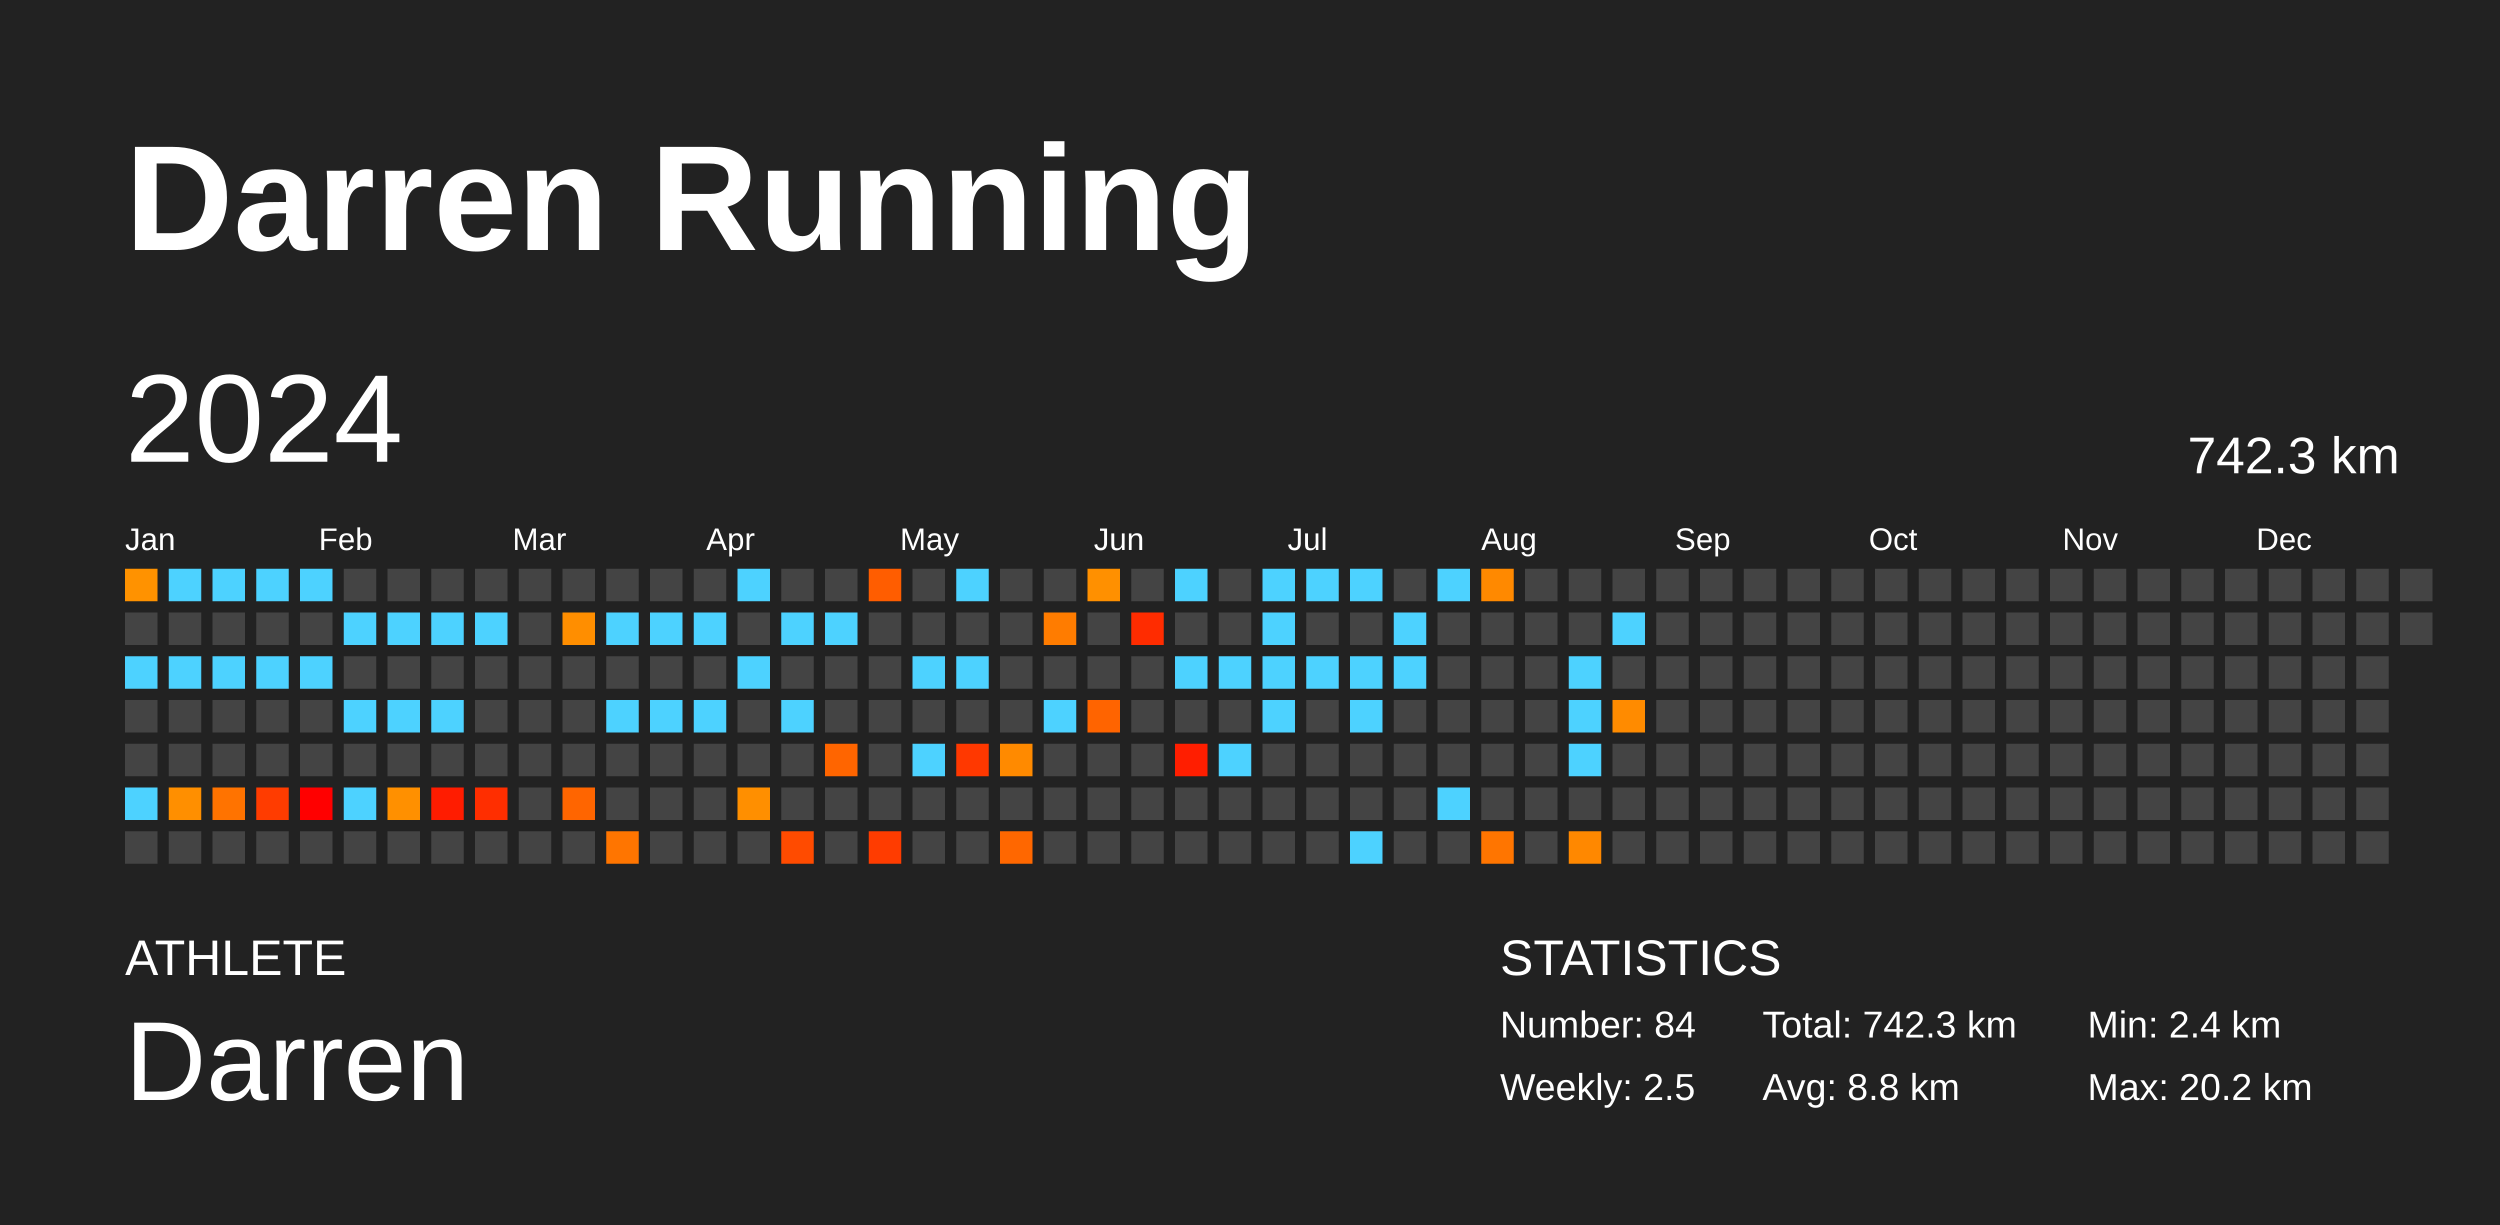
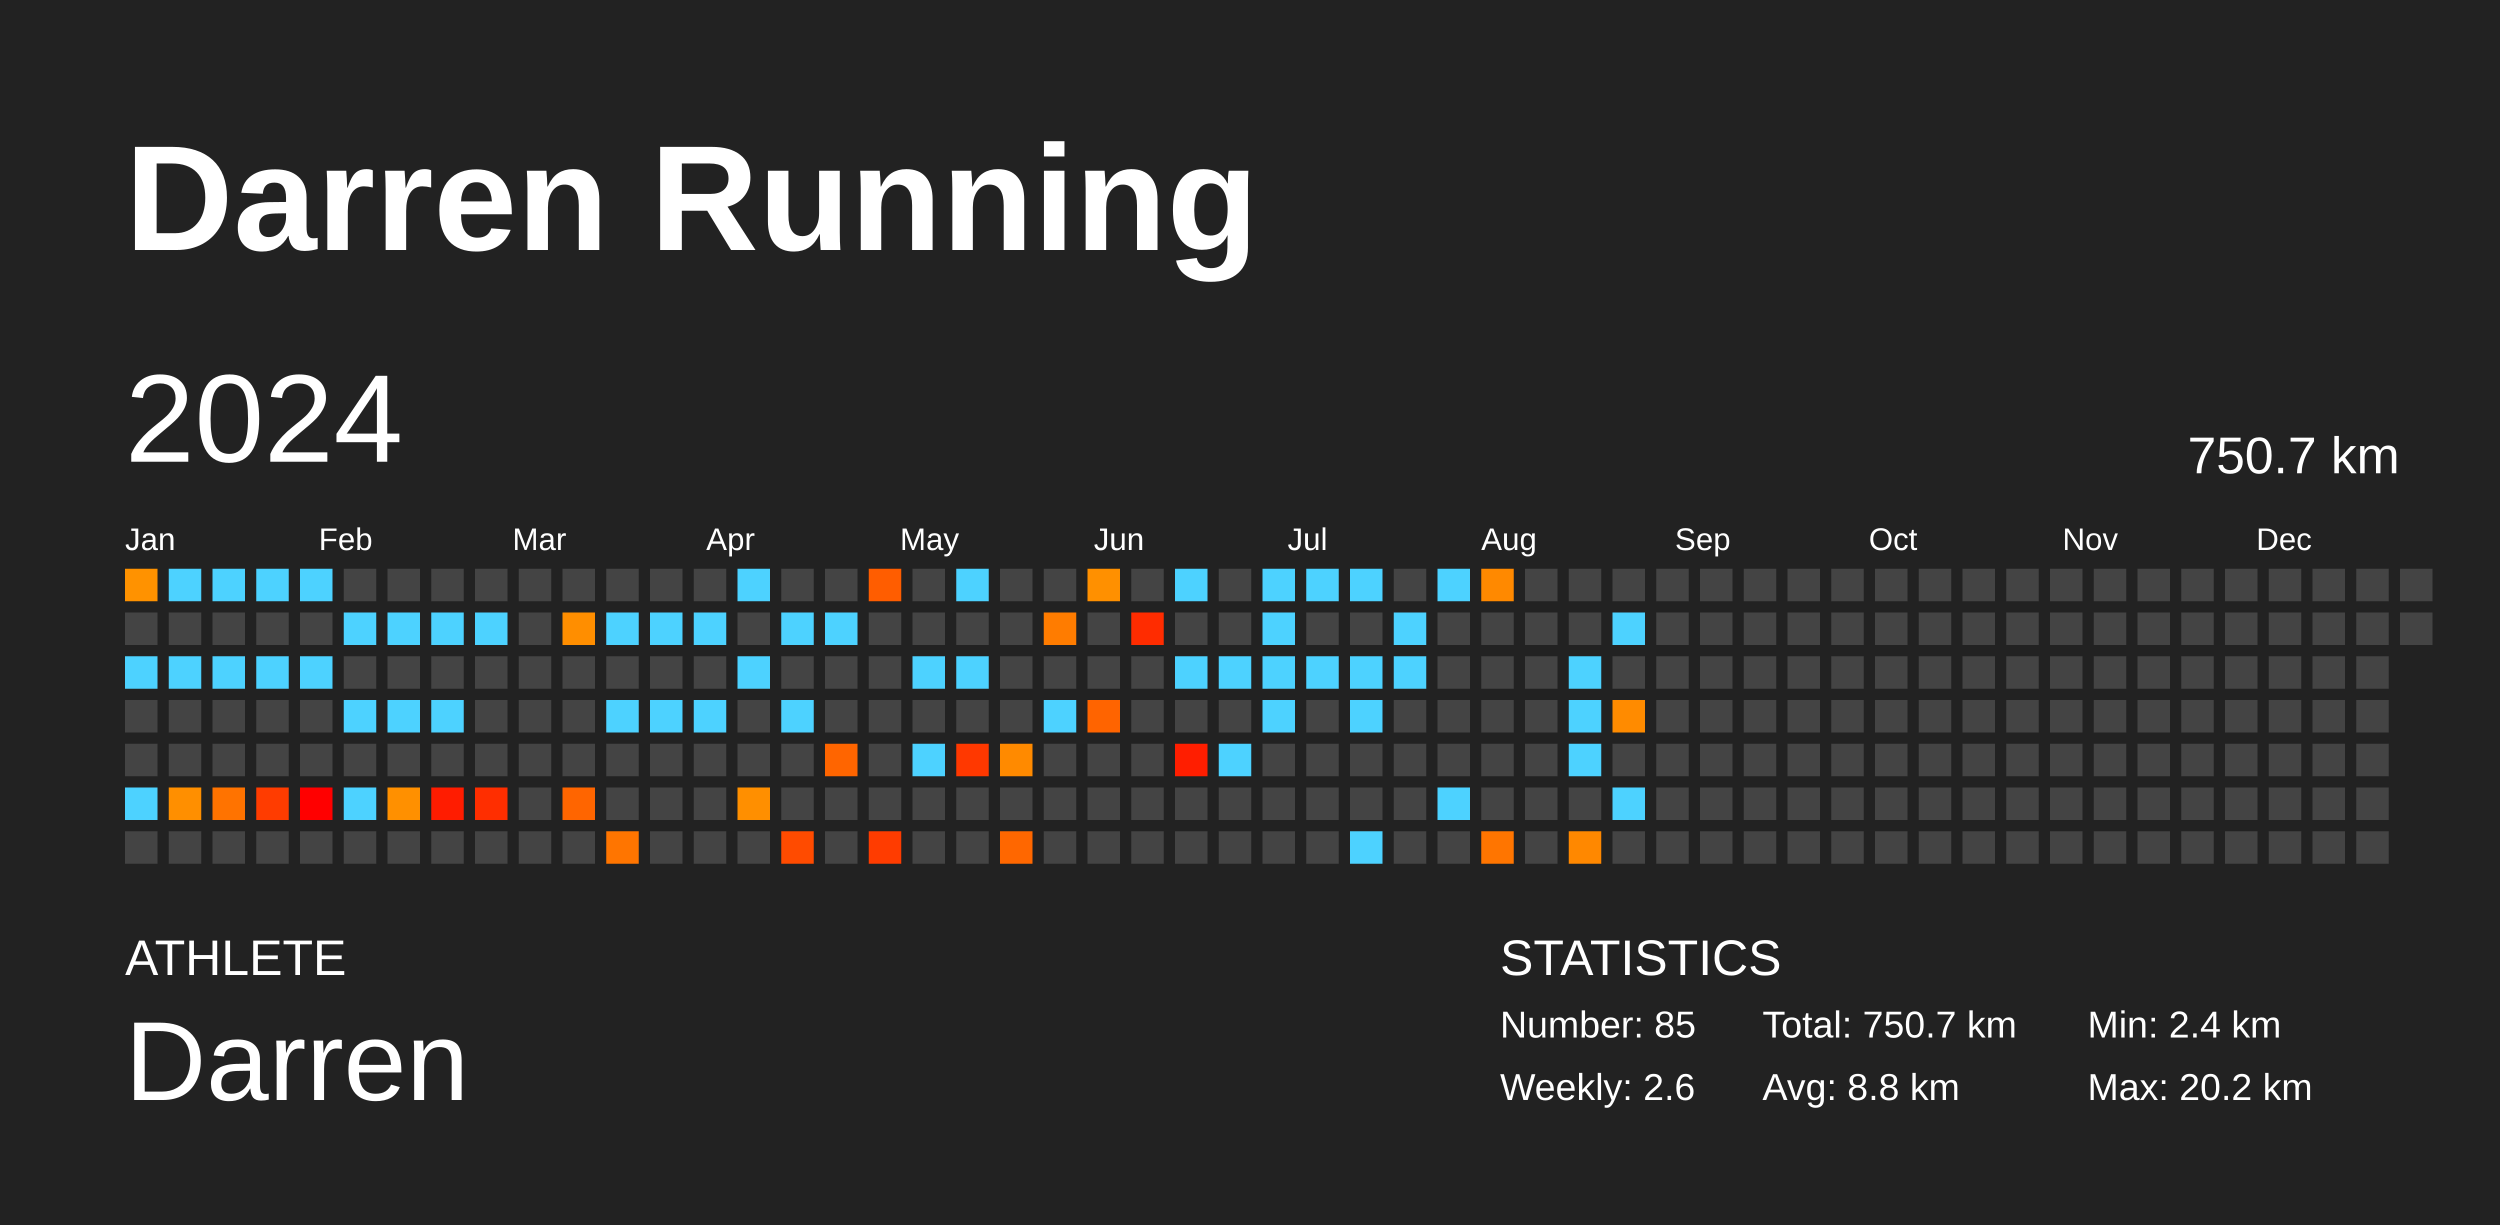
<svg xmlns="http://www.w3.org/2000/svg" baseProfile="full" height="98mm" version="1.1" viewBox="0,0,200,98" width="200mm">
  <defs />
  <rect fill="#222222" height="98" width="200" x="0" y="0" />
  <text fill="#FFFFFF" style="font-size:12px; font-family:Arial; font-weight:bold;" x="10" y="20">Darren Running</text>
  <text fill="#FFFFFF" style="font-size:4px; font-family:Arial" x="10" y="78">ATHLETE</text>
  <text fill="#FFFFFF" style="font-size:9px; font-family:Arial" x="10" y="88">Darren</text>
  <text fill="#FFFFFF" style="font-size:4px; font-family:Arial" x="120" y="78">STATISTICS</text>
-   <text fill="#FFFFFF" style="font-size:3px; font-family:Arial" x="120" y="83">Number: 84</text>
-   <text fill="#FFFFFF" style="font-size:3px; font-family:Arial" x="120" y="88">Weekly: 2.5</text>
-   <text fill="#FFFFFF" style="font-size:3px; font-family:Arial" x="141" y="83">Total: 742.3 km</text>
+   <text fill="#FFFFFF" style="font-size:3px; font-family:Arial" x="120" y="83">Number: 85</text>
+   <text fill="#FFFFFF" style="font-size:3px; font-family:Arial" x="120" y="88">Weekly: 2.6</text>
+   <text fill="#FFFFFF" style="font-size:3px; font-family:Arial" x="141" y="83">Total: 750.7 km</text>
  <text fill="#FFFFFF" style="font-size:3px; font-family:Arial" x="141" y="88">Avg: 8.8 km</text>
  <text fill="#FFFFFF" style="font-size:3px; font-family:Arial" x="167" y="83">Min: 2.4 km</text>
  <text fill="#FFFFFF" style="font-size:3px; font-family:Arial" x="167" y="88">Max: 20.2 km</text>
  <text dominant-baseline="hanging" fill="#FFFFFF" style="font-size:10.0px; font-family:Arial;" x="10" y="30">2024</text>
-   <text dominant-baseline="hanging" fill="#FFFFFF" style="font-size:4.125px; font-family:Arial;" x="175" y="35">742.3 km</text>
+   <text dominant-baseline="hanging" fill="#FFFFFF" style="font-size:4.125px; font-family:Arial;" x="175" y="35">750.7 km</text>
  <text fill="#FFFFFF" style="font-size:2.5px; font-family:Arial" x="10.0" y="44">Jan</text>
  <text fill="#FFFFFF" style="font-size:2.5px; font-family:Arial" x="25.5" y="44">Feb</text>
  <text fill="#FFFFFF" style="font-size:2.5px; font-family:Arial" x="41.0" y="44">Mar</text>
  <text fill="#FFFFFF" style="font-size:2.5px; font-family:Arial" x="56.5" y="44">Apr</text>
  <text fill="#FFFFFF" style="font-size:2.5px; font-family:Arial" x="72.0" y="44">May</text>
  <text fill="#FFFFFF" style="font-size:2.5px; font-family:Arial" x="87.5" y="44">Jun</text>
  <text fill="#FFFFFF" style="font-size:2.5px; font-family:Arial" x="103.0" y="44">Jul</text>
  <text fill="#FFFFFF" style="font-size:2.5px; font-family:Arial" x="118.5" y="44">Aug</text>
  <text fill="#FFFFFF" style="font-size:2.5px; font-family:Arial" x="134.0" y="44">Sep</text>
  <text fill="#FFFFFF" style="font-size:2.5px; font-family:Arial" x="149.5" y="44">Oct</text>
  <text fill="#FFFFFF" style="font-size:2.5px; font-family:Arial" x="165.0" y="44">Nov</text>
  <text fill="#FFFFFF" style="font-size:2.5px; font-family:Arial" x="180.5" y="44">Dec</text>
  <rect fill="#ff9200" height="2.6" width="2.6" x="10.0" y="45.5" />
  <rect fill="#444444" height="2.6" width="2.6" x="10.0" y="49.0" />
  <rect fill="#4dd2ff" height="2.6" width="2.6" x="10.0" y="52.5" />
  <rect fill="#444444" height="2.6" width="2.6" x="10.0" y="56.0" />
  <rect fill="#444444" height="2.6" width="2.6" x="10.0" y="59.5" />
  <rect fill="#4dd2ff" height="2.6" width="2.6" x="10.0" y="63.0" />
  <rect fill="#444444" height="2.6" width="2.6" x="10.0" y="66.5" />
  <rect fill="#4dd2ff" height="2.6" width="2.6" x="13.5" y="45.5" />
  <rect fill="#444444" height="2.6" width="2.6" x="13.5" y="49.0" />
  <rect fill="#4dd2ff" height="2.6" width="2.6" x="13.5" y="52.5" />
  <rect fill="#444444" height="2.6" width="2.6" x="13.5" y="56.0" />
  <rect fill="#444444" height="2.6" width="2.6" x="13.5" y="59.5" />
  <rect fill="#ff8f00" height="2.6" width="2.6" x="13.5" y="63.0" />
  <rect fill="#444444" height="2.6" width="2.6" x="13.5" y="66.5" />
  <rect fill="#4dd2ff" height="2.6" width="2.6" x="17.0" y="45.5" />
  <rect fill="#444444" height="2.6" width="2.6" x="17.0" y="49.0" />
  <rect fill="#4dd2ff" height="2.6" width="2.6" x="17.0" y="52.5" />
  <rect fill="#444444" height="2.6" width="2.6" x="17.0" y="56.0" />
  <rect fill="#444444" height="2.6" width="2.6" x="17.0" y="59.5" />
  <rect fill="#ff7300" height="2.6" width="2.6" x="17.0" y="63.0" />
  <rect fill="#444444" height="2.6" width="2.6" x="17.0" y="66.5" />
  <rect fill="#4dd2ff" height="2.6" width="2.6" x="20.5" y="45.5" />
  <rect fill="#444444" height="2.6" width="2.6" x="20.5" y="49.0" />
  <rect fill="#4dd2ff" height="2.6" width="2.6" x="20.5" y="52.5" />
  <rect fill="#444444" height="2.6" width="2.6" x="20.5" y="56.0" />
  <rect fill="#444444" height="2.6" width="2.6" x="20.5" y="59.5" />
  <rect fill="#ff3c00" height="2.6" width="2.6" x="20.5" y="63.0" />
  <rect fill="#444444" height="2.6" width="2.6" x="20.5" y="66.5" />
  <rect fill="#4dd2ff" height="2.6" width="2.6" x="24.0" y="45.5" />
  <rect fill="#444444" height="2.6" width="2.6" x="24.0" y="49.0" />
  <rect fill="#4dd2ff" height="2.6" width="2.6" x="24.0" y="52.5" />
  <rect fill="#444444" height="2.6" width="2.6" x="24.0" y="56.0" />
  <rect fill="#444444" height="2.6" width="2.6" x="24.0" y="59.5" />
  <rect fill="red" height="2.6" width="2.6" x="24.0" y="63.0" />
  <rect fill="#444444" height="2.6" width="2.6" x="24.0" y="66.5" />
  <rect fill="#444444" height="2.6" width="2.6" x="27.5" y="45.5" />
  <rect fill="#4dd2ff" height="2.6" width="2.6" x="27.5" y="49.0" />
  <rect fill="#444444" height="2.6" width="2.6" x="27.5" y="52.5" />
  <rect fill="#4dd2ff" height="2.6" width="2.6" x="27.5" y="56.0" />
  <rect fill="#444444" height="2.6" width="2.6" x="27.5" y="59.5" />
  <rect fill="#4dd2ff" height="2.6" width="2.6" x="27.5" y="63.0" />
  <rect fill="#444444" height="2.6" width="2.6" x="27.5" y="66.5" />
  <rect fill="#444444" height="2.6" width="2.6" x="31.0" y="45.5" />
  <rect fill="#4dd2ff" height="2.6" width="2.6" x="31.0" y="49.0" />
  <rect fill="#444444" height="2.6" width="2.6" x="31.0" y="52.5" />
  <rect fill="#4dd2ff" height="2.6" width="2.6" x="31.0" y="56.0" />
  <rect fill="#444444" height="2.6" width="2.6" x="31.0" y="59.5" />
  <rect fill="#ff9000" height="2.6" width="2.6" x="31.0" y="63.0" />
  <rect fill="#444444" height="2.6" width="2.6" x="31.0" y="66.5" />
  <rect fill="#444444" height="2.6" width="2.6" x="34.5" y="45.5" />
  <rect fill="#4dd2ff" height="2.6" width="2.6" x="34.5" y="49.0" />
  <rect fill="#444444" height="2.6" width="2.6" x="34.5" y="52.5" />
  <rect fill="#4dd2ff" height="2.6" width="2.6" x="34.5" y="56.0" />
  <rect fill="#444444" height="2.6" width="2.6" x="34.5" y="59.5" />
  <rect fill="#ff1c00" height="2.6" width="2.6" x="34.5" y="63.0" />
  <rect fill="#444444" height="2.6" width="2.6" x="34.5" y="66.5" />
  <rect fill="#444444" height="2.6" width="2.6" x="38.0" y="45.5" />
  <rect fill="#4dd2ff" height="2.6" width="2.6" x="38.0" y="49.0" />
  <rect fill="#444444" height="2.6" width="2.6" x="38.0" y="52.5" />
  <rect fill="#444444" height="2.6" width="2.6" x="38.0" y="56.0" />
  <rect fill="#444444" height="2.6" width="2.6" x="38.0" y="59.5" />
  <rect fill="#ff2e00" height="2.6" width="2.6" x="38.0" y="63.0" />
  <rect fill="#444444" height="2.6" width="2.6" x="38.0" y="66.5" />
  <rect fill="#444444" height="2.6" width="2.6" x="41.5" y="45.5" />
  <rect fill="#444444" height="2.6" width="2.6" x="41.5" y="49.0" />
  <rect fill="#444444" height="2.6" width="2.6" x="41.5" y="52.5" />
  <rect fill="#444444" height="2.6" width="2.6" x="41.5" y="56.0" />
  <rect fill="#444444" height="2.6" width="2.6" x="41.5" y="59.5" />
  <rect fill="#444444" height="2.6" width="2.6" x="41.5" y="63.0" />
  <rect fill="#444444" height="2.6" width="2.6" x="41.5" y="66.5" />
  <rect fill="#444444" height="2.6" width="2.6" x="45.0" y="45.5" />
  <rect fill="#ff8e00" height="2.6" width="2.6" x="45.0" y="49.0" />
  <rect fill="#444444" height="2.6" width="2.6" x="45.0" y="52.5" />
  <rect fill="#444444" height="2.6" width="2.6" x="45.0" y="56.0" />
  <rect fill="#444444" height="2.6" width="2.6" x="45.0" y="59.5" />
  <rect fill="#ff6500" height="2.6" width="2.6" x="45.0" y="63.0" />
  <rect fill="#444444" height="2.6" width="2.6" x="45.0" y="66.5" />
  <rect fill="#444444" height="2.6" width="2.6" x="48.5" y="45.5" />
  <rect fill="#4dd2ff" height="2.6" width="2.6" x="48.5" y="49.0" />
  <rect fill="#444444" height="2.6" width="2.6" x="48.5" y="52.5" />
  <rect fill="#4dd2ff" height="2.6" width="2.6" x="48.5" y="56.0" />
  <rect fill="#444444" height="2.6" width="2.6" x="48.5" y="59.5" />
  <rect fill="#444444" height="2.6" width="2.6" x="48.5" y="63.0" />
  <rect fill="#ff7500" height="2.6" width="2.6" x="48.5" y="66.5" />
  <rect fill="#444444" height="2.6" width="2.6" x="52.0" y="45.5" />
  <rect fill="#4dd2ff" height="2.6" width="2.6" x="52.0" y="49.0" />
  <rect fill="#444444" height="2.6" width="2.6" x="52.0" y="52.5" />
  <rect fill="#4dd2ff" height="2.6" width="2.6" x="52.0" y="56.0" />
  <rect fill="#444444" height="2.6" width="2.6" x="52.0" y="59.5" />
  <rect fill="#444444" height="2.6" width="2.6" x="52.0" y="63.0" />
  <rect fill="#444444" height="2.6" width="2.6" x="52.0" y="66.5" />
  <rect fill="#444444" height="2.6" width="2.6" x="55.5" y="45.5" />
  <rect fill="#4dd2ff" height="2.6" width="2.6" x="55.5" y="49.0" />
  <rect fill="#444444" height="2.6" width="2.6" x="55.5" y="52.5" />
  <rect fill="#4dd2ff" height="2.6" width="2.6" x="55.5" y="56.0" />
  <rect fill="#444444" height="2.6" width="2.6" x="55.5" y="59.5" />
  <rect fill="#444444" height="2.6" width="2.6" x="55.5" y="63.0" />
  <rect fill="#444444" height="2.6" width="2.6" x="55.5" y="66.5" />
  <rect fill="#4dd2ff" height="2.6" width="2.6" x="59.0" y="45.5" />
  <rect fill="#444444" height="2.6" width="2.6" x="59.0" y="49.0" />
  <rect fill="#4dd2ff" height="2.6" width="2.6" x="59.0" y="52.5" />
  <rect fill="#444444" height="2.6" width="2.6" x="59.0" y="56.0" />
  <rect fill="#444444" height="2.6" width="2.6" x="59.0" y="59.5" />
  <rect fill="#ff8f00" height="2.6" width="2.6" x="59.0" y="63.0" />
  <rect fill="#444444" height="2.6" width="2.6" x="59.0" y="66.5" />
  <rect fill="#444444" height="2.6" width="2.6" x="62.5" y="45.5" />
  <rect fill="#4dd2ff" height="2.6" width="2.6" x="62.5" y="49.0" />
  <rect fill="#444444" height="2.6" width="2.6" x="62.5" y="52.5" />
  <rect fill="#4dd2ff" height="2.6" width="2.6" x="62.5" y="56.0" />
  <rect fill="#444444" height="2.6" width="2.6" x="62.5" y="59.5" />
  <rect fill="#444444" height="2.6" width="2.6" x="62.5" y="63.0" />
  <rect fill="#ff4b00" height="2.6" width="2.6" x="62.5" y="66.5" />
  <rect fill="#444444" height="2.6" width="2.6" x="66.0" y="45.5" />
  <rect fill="#4dd2ff" height="2.6" width="2.6" x="66.0" y="49.0" />
  <rect fill="#444444" height="2.6" width="2.6" x="66.0" y="52.5" />
  <rect fill="#444444" height="2.6" width="2.6" x="66.0" y="56.0" />
  <rect fill="#ff6500" height="2.6" width="2.6" x="66.0" y="59.5" />
  <rect fill="#444444" height="2.6" width="2.6" x="66.0" y="63.0" />
  <rect fill="#444444" height="2.6" width="2.6" x="66.0" y="66.5" />
  <rect fill="#ff5d00" height="2.6" width="2.6" x="69.5" y="45.5" />
  <rect fill="#444444" height="2.6" width="2.6" x="69.5" y="49.0" />
  <rect fill="#444444" height="2.6" width="2.6" x="69.5" y="52.5" />
  <rect fill="#444444" height="2.6" width="2.6" x="69.5" y="56.0" />
  <rect fill="#444444" height="2.6" width="2.6" x="69.5" y="59.5" />
  <rect fill="#444444" height="2.6" width="2.6" x="69.5" y="63.0" />
  <rect fill="#ff3c00" height="2.6" width="2.6" x="69.5" y="66.5" />
  <rect fill="#444444" height="2.6" width="2.6" x="73.0" y="45.5" />
  <rect fill="#444444" height="2.6" width="2.6" x="73.0" y="49.0" />
  <rect fill="#4dd2ff" height="2.6" width="2.6" x="73.0" y="52.5" />
  <rect fill="#444444" height="2.6" width="2.6" x="73.0" y="56.0" />
  <rect fill="#4dd2ff" height="2.6" width="2.6" x="73.0" y="59.5" />
  <rect fill="#444444" height="2.6" width="2.6" x="73.0" y="63.0" />
  <rect fill="#444444" height="2.6" width="2.6" x="73.0" y="66.5" />
  <rect fill="#4dd2ff" height="2.6" width="2.6" x="76.5" y="45.5" />
  <rect fill="#444444" height="2.6" width="2.6" x="76.5" y="49.0" />
  <rect fill="#4dd2ff" height="2.6" width="2.6" x="76.5" y="52.5" />
  <rect fill="#444444" height="2.6" width="2.6" x="76.5" y="56.0" />
  <rect fill="#ff3800" height="2.6" width="2.6" x="76.5" y="59.5" />
  <rect fill="#444444" height="2.6" width="2.6" x="76.5" y="63.0" />
  <rect fill="#444444" height="2.6" width="2.6" x="76.5" y="66.5" />
  <rect fill="#444444" height="2.6" width="2.6" x="80.0" y="45.5" />
  <rect fill="#444444" height="2.6" width="2.6" x="80.0" y="49.0" />
  <rect fill="#444444" height="2.6" width="2.6" x="80.0" y="52.5" />
  <rect fill="#444444" height="2.6" width="2.6" x="80.0" y="56.0" />
  <rect fill="#ff8a00" height="2.6" width="2.6" x="80.0" y="59.5" />
  <rect fill="#444444" height="2.6" width="2.6" x="80.0" y="63.0" />
  <rect fill="#ff6700" height="2.6" width="2.6" x="80.0" y="66.5" />
  <rect fill="#444444" height="2.6" width="2.6" x="83.5" y="45.5" />
  <rect fill="#ff7c00" height="2.6" width="2.6" x="83.5" y="49.0" />
  <rect fill="#444444" height="2.6" width="2.6" x="83.5" y="52.5" />
  <rect fill="#4dd2ff" height="2.6" width="2.6" x="83.5" y="56.0" />
  <rect fill="#444444" height="2.6" width="2.6" x="83.5" y="59.5" />
  <rect fill="#444444" height="2.6" width="2.6" x="83.5" y="63.0" />
  <rect fill="#444444" height="2.6" width="2.6" x="83.5" y="66.5" />
  <rect fill="#ff9000" height="2.6" width="2.6" x="87.0" y="45.5" />
  <rect fill="#444444" height="2.6" width="2.6" x="87.0" y="49.0" />
  <rect fill="#444444" height="2.6" width="2.6" x="87.0" y="52.5" />
  <rect fill="#ff6400" height="2.6" width="2.6" x="87.0" y="56.0" />
  <rect fill="#444444" height="2.6" width="2.6" x="87.0" y="59.5" />
  <rect fill="#444444" height="2.6" width="2.6" x="87.0" y="63.0" />
  <rect fill="#444444" height="2.6" width="2.6" x="87.0" y="66.5" />
  <rect fill="#444444" height="2.6" width="2.6" x="90.5" y="45.5" />
  <rect fill="#ff2c00" height="2.6" width="2.6" x="90.5" y="49.0" />
  <rect fill="#444444" height="2.6" width="2.6" x="90.5" y="52.5" />
  <rect fill="#444444" height="2.6" width="2.6" x="90.5" y="56.0" />
  <rect fill="#444444" height="2.6" width="2.6" x="90.5" y="59.5" />
  <rect fill="#444444" height="2.6" width="2.6" x="90.5" y="63.0" />
  <rect fill="#444444" height="2.6" width="2.6" x="90.5" y="66.5" />
  <rect fill="#4dd2ff" height="2.6" width="2.6" x="94.0" y="45.5" />
  <rect fill="#444444" height="2.6" width="2.6" x="94.0" y="49.0" />
  <rect fill="#4dd2ff" height="2.6" width="2.6" x="94.0" y="52.5" />
  <rect fill="#444444" height="2.6" width="2.6" x="94.0" y="56.0" />
  <rect fill="#ff1e00" height="2.6" width="2.6" x="94.0" y="59.5" />
  <rect fill="#444444" height="2.6" width="2.6" x="94.0" y="63.0" />
  <rect fill="#444444" height="2.6" width="2.6" x="94.0" y="66.5" />
  <rect fill="#444444" height="2.6" width="2.6" x="97.5" y="45.5" />
  <rect fill="#444444" height="2.6" width="2.6" x="97.5" y="49.0" />
  <rect fill="#4dd2ff" height="2.6" width="2.6" x="97.5" y="52.5" />
  <rect fill="#444444" height="2.6" width="2.6" x="97.5" y="56.0" />
  <rect fill="#4dd2ff" height="2.6" width="2.6" x="97.5" y="59.5" />
  <rect fill="#444444" height="2.6" width="2.6" x="97.5" y="63.0" />
  <rect fill="#444444" height="2.6" width="2.6" x="97.5" y="66.5" />
  <rect fill="#4dd2ff" height="2.6" width="2.6" x="101.0" y="45.5" />
  <rect fill="#4dd2ff" height="2.6" width="2.6" x="101.0" y="49.0" />
  <rect fill="#4dd2ff" height="2.6" width="2.6" x="101.0" y="52.5" />
  <rect fill="#4dd2ff" height="2.6" width="2.6" x="101.0" y="56.0" />
  <rect fill="#444444" height="2.6" width="2.6" x="101.0" y="59.5" />
  <rect fill="#444444" height="2.6" width="2.6" x="101.0" y="63.0" />
  <rect fill="#444444" height="2.6" width="2.6" x="101.0" y="66.5" />
  <rect fill="#4dd2ff" height="2.6" width="2.6" x="104.5" y="45.5" />
  <rect fill="#444444" height="2.6" width="2.6" x="104.5" y="49.0" />
  <rect fill="#4dd2ff" height="2.6" width="2.6" x="104.5" y="52.5" />
  <rect fill="#444444" height="2.6" width="2.6" x="104.5" y="56.0" />
  <rect fill="#444444" height="2.6" width="2.6" x="104.5" y="59.5" />
  <rect fill="#444444" height="2.6" width="2.6" x="104.5" y="63.0" />
  <rect fill="#444444" height="2.6" width="2.6" x="104.5" y="66.5" />
  <rect fill="#4dd2ff" height="2.6" width="2.6" x="108.0" y="45.5" />
  <rect fill="#444444" height="2.6" width="2.6" x="108.0" y="49.0" />
  <rect fill="#4dd2ff" height="2.6" width="2.6" x="108.0" y="52.5" />
  <rect fill="#4dd2ff" height="2.6" width="2.6" x="108.0" y="56.0" />
  <rect fill="#444444" height="2.6" width="2.6" x="108.0" y="59.5" />
  <rect fill="#444444" height="2.6" width="2.6" x="108.0" y="63.0" />
  <rect fill="#4dd2ff" height="2.6" width="2.6" x="108.0" y="66.5" />
  <rect fill="#444444" height="2.6" width="2.6" x="111.5" y="45.5" />
  <rect fill="#4dd2ff" height="2.6" width="2.6" x="111.5" y="49.0" />
  <rect fill="#4dd2ff" height="2.6" width="2.6" x="111.5" y="52.5" />
  <rect fill="#444444" height="2.6" width="2.6" x="111.5" y="56.0" />
  <rect fill="#444444" height="2.6" width="2.6" x="111.5" y="59.5" />
  <rect fill="#444444" height="2.6" width="2.6" x="111.5" y="63.0" />
  <rect fill="#444444" height="2.6" width="2.6" x="111.5" y="66.5" />
  <rect fill="#4dd2ff" height="2.6" width="2.6" x="115.0" y="45.5" />
  <rect fill="#444444" height="2.6" width="2.6" x="115.0" y="49.0" />
  <rect fill="#444444" height="2.6" width="2.6" x="115.0" y="52.5" />
  <rect fill="#444444" height="2.6" width="2.6" x="115.0" y="56.0" />
  <rect fill="#444444" height="2.6" width="2.6" x="115.0" y="59.5" />
  <rect fill="#4dd2ff" height="2.6" width="2.6" x="115.0" y="63.0" />
  <rect fill="#444444" height="2.6" width="2.6" x="115.0" y="66.5" />
  <rect fill="#ff8900" height="2.6" width="2.6" x="118.5" y="45.5" />
  <rect fill="#444444" height="2.6" width="2.6" x="118.5" y="49.0" />
  <rect fill="#444444" height="2.6" width="2.6" x="118.5" y="52.5" />
  <rect fill="#444444" height="2.6" width="2.6" x="118.5" y="56.0" />
  <rect fill="#444444" height="2.6" width="2.6" x="118.5" y="59.5" />
  <rect fill="#444444" height="2.6" width="2.6" x="118.5" y="63.0" />
  <rect fill="#ff7500" height="2.6" width="2.6" x="118.5" y="66.5" />
  <rect fill="#444444" height="2.6" width="2.6" x="122.0" y="45.5" />
  <rect fill="#444444" height="2.6" width="2.6" x="122.0" y="49.0" />
  <rect fill="#444444" height="2.6" width="2.6" x="122.0" y="52.5" />
  <rect fill="#444444" height="2.6" width="2.6" x="122.0" y="56.0" />
  <rect fill="#444444" height="2.6" width="2.6" x="122.0" y="59.5" />
  <rect fill="#444444" height="2.6" width="2.6" x="122.0" y="63.0" />
  <rect fill="#444444" height="2.6" width="2.6" x="122.0" y="66.5" />
  <rect fill="#444444" height="2.6" width="2.6" x="125.5" y="45.5" />
  <rect fill="#444444" height="2.6" width="2.6" x="125.5" y="49.0" />
  <rect fill="#4dd2ff" height="2.6" width="2.6" x="125.5" y="52.5" />
  <rect fill="#4dd2ff" height="2.6" width="2.6" x="125.5" y="56.0" />
  <rect fill="#4dd2ff" height="2.6" width="2.6" x="125.5" y="59.5" />
  <rect fill="#444444" height="2.6" width="2.6" x="125.5" y="63.0" />
  <rect fill="#ff8800" height="2.6" width="2.6" x="125.5" y="66.5" />
  <rect fill="#444444" height="2.6" width="2.6" x="129.0" y="45.5" />
  <rect fill="#4dd2ff" height="2.6" width="2.6" x="129.0" y="49.0" />
  <rect fill="#444444" height="2.6" width="2.6" x="129.0" y="52.5" />
  <rect fill="#ff8b00" height="2.6" width="2.6" x="129.0" y="56.0" />
  <rect fill="#444444" height="2.6" width="2.6" x="129.0" y="59.5" />
-   <rect fill="#444444" height="2.6" width="2.6" x="129.0" y="63.0" />
+   <rect fill="#4dd2ff" height="2.6" width="2.6" x="129.0" y="63.0" />
  <rect fill="#444444" height="2.6" width="2.6" x="129.0" y="66.5" />
  <rect fill="#444444" height="2.6" width="2.6" x="132.5" y="45.5" />
  <rect fill="#444444" height="2.6" width="2.6" x="132.5" y="49.0" />
  <rect fill="#444444" height="2.6" width="2.6" x="132.5" y="52.5" />
  <rect fill="#444444" height="2.6" width="2.6" x="132.5" y="56.0" />
  <rect fill="#444444" height="2.6" width="2.6" x="132.5" y="59.5" />
  <rect fill="#444444" height="2.6" width="2.6" x="132.5" y="63.0" />
  <rect fill="#444444" height="2.6" width="2.6" x="132.5" y="66.5" />
  <rect fill="#444444" height="2.6" width="2.6" x="136.0" y="45.5" />
  <rect fill="#444444" height="2.6" width="2.6" x="136.0" y="49.0" />
  <rect fill="#444444" height="2.6" width="2.6" x="136.0" y="52.5" />
  <rect fill="#444444" height="2.6" width="2.6" x="136.0" y="56.0" />
  <rect fill="#444444" height="2.6" width="2.6" x="136.0" y="59.5" />
  <rect fill="#444444" height="2.6" width="2.6" x="136.0" y="63.0" />
  <rect fill="#444444" height="2.6" width="2.6" x="136.0" y="66.5" />
  <rect fill="#444444" height="2.6" width="2.6" x="139.5" y="45.5" />
  <rect fill="#444444" height="2.6" width="2.6" x="139.5" y="49.0" />
  <rect fill="#444444" height="2.6" width="2.6" x="139.5" y="52.5" />
  <rect fill="#444444" height="2.6" width="2.6" x="139.5" y="56.0" />
  <rect fill="#444444" height="2.6" width="2.6" x="139.5" y="59.5" />
  <rect fill="#444444" height="2.6" width="2.6" x="139.5" y="63.0" />
  <rect fill="#444444" height="2.6" width="2.6" x="139.5" y="66.5" />
  <rect fill="#444444" height="2.6" width="2.6" x="143.0" y="45.5" />
  <rect fill="#444444" height="2.6" width="2.6" x="143.0" y="49.0" />
  <rect fill="#444444" height="2.6" width="2.6" x="143.0" y="52.5" />
  <rect fill="#444444" height="2.6" width="2.6" x="143.0" y="56.0" />
  <rect fill="#444444" height="2.6" width="2.6" x="143.0" y="59.5" />
  <rect fill="#444444" height="2.6" width="2.6" x="143.0" y="63.0" />
  <rect fill="#444444" height="2.6" width="2.6" x="143.0" y="66.5" />
  <rect fill="#444444" height="2.6" width="2.6" x="146.5" y="45.5" />
  <rect fill="#444444" height="2.6" width="2.6" x="146.5" y="49.0" />
  <rect fill="#444444" height="2.6" width="2.6" x="146.5" y="52.5" />
  <rect fill="#444444" height="2.6" width="2.6" x="146.5" y="56.0" />
  <rect fill="#444444" height="2.6" width="2.6" x="146.5" y="59.5" />
  <rect fill="#444444" height="2.6" width="2.6" x="146.5" y="63.0" />
  <rect fill="#444444" height="2.6" width="2.6" x="146.5" y="66.5" />
  <rect fill="#444444" height="2.6" width="2.6" x="150.0" y="45.5" />
  <rect fill="#444444" height="2.6" width="2.6" x="150.0" y="49.0" />
  <rect fill="#444444" height="2.6" width="2.6" x="150.0" y="52.5" />
  <rect fill="#444444" height="2.6" width="2.6" x="150.0" y="56.0" />
  <rect fill="#444444" height="2.6" width="2.6" x="150.0" y="59.5" />
  <rect fill="#444444" height="2.6" width="2.6" x="150.0" y="63.0" />
  <rect fill="#444444" height="2.6" width="2.6" x="150.0" y="66.5" />
  <rect fill="#444444" height="2.6" width="2.6" x="153.5" y="45.5" />
  <rect fill="#444444" height="2.6" width="2.6" x="153.5" y="49.0" />
  <rect fill="#444444" height="2.6" width="2.6" x="153.5" y="52.5" />
  <rect fill="#444444" height="2.6" width="2.6" x="153.5" y="56.0" />
  <rect fill="#444444" height="2.6" width="2.6" x="153.5" y="59.5" />
  <rect fill="#444444" height="2.6" width="2.6" x="153.5" y="63.0" />
  <rect fill="#444444" height="2.6" width="2.6" x="153.5" y="66.5" />
  <rect fill="#444444" height="2.6" width="2.6" x="157.0" y="45.5" />
  <rect fill="#444444" height="2.6" width="2.6" x="157.0" y="49.0" />
  <rect fill="#444444" height="2.6" width="2.6" x="157.0" y="52.5" />
  <rect fill="#444444" height="2.6" width="2.6" x="157.0" y="56.0" />
  <rect fill="#444444" height="2.6" width="2.6" x="157.0" y="59.5" />
  <rect fill="#444444" height="2.6" width="2.6" x="157.0" y="63.0" />
  <rect fill="#444444" height="2.6" width="2.6" x="157.0" y="66.5" />
  <rect fill="#444444" height="2.6" width="2.6" x="160.5" y="45.5" />
  <rect fill="#444444" height="2.6" width="2.6" x="160.5" y="49.0" />
  <rect fill="#444444" height="2.6" width="2.6" x="160.5" y="52.5" />
  <rect fill="#444444" height="2.6" width="2.6" x="160.5" y="56.0" />
  <rect fill="#444444" height="2.6" width="2.6" x="160.5" y="59.5" />
  <rect fill="#444444" height="2.6" width="2.6" x="160.5" y="63.0" />
  <rect fill="#444444" height="2.6" width="2.6" x="160.5" y="66.5" />
  <rect fill="#444444" height="2.6" width="2.6" x="164.0" y="45.5" />
  <rect fill="#444444" height="2.6" width="2.6" x="164.0" y="49.0" />
  <rect fill="#444444" height="2.6" width="2.6" x="164.0" y="52.5" />
  <rect fill="#444444" height="2.6" width="2.6" x="164.0" y="56.0" />
  <rect fill="#444444" height="2.6" width="2.6" x="164.0" y="59.5" />
  <rect fill="#444444" height="2.6" width="2.6" x="164.0" y="63.0" />
  <rect fill="#444444" height="2.6" width="2.6" x="164.0" y="66.5" />
  <rect fill="#444444" height="2.6" width="2.6" x="167.5" y="45.5" />
  <rect fill="#444444" height="2.6" width="2.6" x="167.5" y="49.0" />
  <rect fill="#444444" height="2.6" width="2.6" x="167.5" y="52.5" />
  <rect fill="#444444" height="2.6" width="2.6" x="167.5" y="56.0" />
  <rect fill="#444444" height="2.6" width="2.6" x="167.5" y="59.5" />
  <rect fill="#444444" height="2.6" width="2.6" x="167.5" y="63.0" />
  <rect fill="#444444" height="2.6" width="2.6" x="167.5" y="66.5" />
  <rect fill="#444444" height="2.6" width="2.6" x="171.0" y="45.5" />
  <rect fill="#444444" height="2.6" width="2.6" x="171.0" y="49.0" />
  <rect fill="#444444" height="2.6" width="2.6" x="171.0" y="52.5" />
  <rect fill="#444444" height="2.6" width="2.6" x="171.0" y="56.0" />
  <rect fill="#444444" height="2.6" width="2.6" x="171.0" y="59.5" />
  <rect fill="#444444" height="2.6" width="2.6" x="171.0" y="63.0" />
  <rect fill="#444444" height="2.6" width="2.6" x="171.0" y="66.5" />
  <rect fill="#444444" height="2.6" width="2.6" x="174.5" y="45.5" />
  <rect fill="#444444" height="2.6" width="2.6" x="174.5" y="49.0" />
  <rect fill="#444444" height="2.6" width="2.6" x="174.5" y="52.5" />
  <rect fill="#444444" height="2.6" width="2.6" x="174.5" y="56.0" />
  <rect fill="#444444" height="2.6" width="2.6" x="174.5" y="59.5" />
  <rect fill="#444444" height="2.6" width="2.6" x="174.5" y="63.0" />
  <rect fill="#444444" height="2.6" width="2.6" x="174.5" y="66.5" />
  <rect fill="#444444" height="2.6" width="2.6" x="178.0" y="45.5" />
  <rect fill="#444444" height="2.6" width="2.6" x="178.0" y="49.0" />
  <rect fill="#444444" height="2.6" width="2.6" x="178.0" y="52.5" />
  <rect fill="#444444" height="2.6" width="2.6" x="178.0" y="56.0" />
  <rect fill="#444444" height="2.6" width="2.6" x="178.0" y="59.5" />
  <rect fill="#444444" height="2.6" width="2.6" x="178.0" y="63.0" />
  <rect fill="#444444" height="2.6" width="2.6" x="178.0" y="66.5" />
  <rect fill="#444444" height="2.6" width="2.6" x="181.5" y="45.5" />
  <rect fill="#444444" height="2.6" width="2.6" x="181.5" y="49.0" />
  <rect fill="#444444" height="2.6" width="2.6" x="181.5" y="52.5" />
  <rect fill="#444444" height="2.6" width="2.6" x="181.5" y="56.0" />
  <rect fill="#444444" height="2.6" width="2.6" x="181.5" y="59.5" />
  <rect fill="#444444" height="2.6" width="2.6" x="181.5" y="63.0" />
  <rect fill="#444444" height="2.6" width="2.6" x="181.5" y="66.5" />
  <rect fill="#444444" height="2.6" width="2.6" x="185.0" y="45.5" />
  <rect fill="#444444" height="2.6" width="2.6" x="185.0" y="49.0" />
  <rect fill="#444444" height="2.6" width="2.6" x="185.0" y="52.5" />
  <rect fill="#444444" height="2.6" width="2.6" x="185.0" y="56.0" />
  <rect fill="#444444" height="2.6" width="2.6" x="185.0" y="59.5" />
  <rect fill="#444444" height="2.6" width="2.6" x="185.0" y="63.0" />
  <rect fill="#444444" height="2.6" width="2.6" x="185.0" y="66.5" />
  <rect fill="#444444" height="2.6" width="2.6" x="188.5" y="45.5" />
  <rect fill="#444444" height="2.6" width="2.6" x="188.5" y="49.0" />
  <rect fill="#444444" height="2.6" width="2.6" x="188.5" y="52.5" />
  <rect fill="#444444" height="2.6" width="2.6" x="188.5" y="56.0" />
  <rect fill="#444444" height="2.6" width="2.6" x="188.5" y="59.5" />
  <rect fill="#444444" height="2.6" width="2.6" x="188.5" y="63.0" />
  <rect fill="#444444" height="2.6" width="2.6" x="188.5" y="66.5" />
  <rect fill="#444444" height="2.6" width="2.6" x="192.0" y="45.5" />
  <rect fill="#444444" height="2.6" width="2.6" x="192.0" y="49.0" />
</svg>
